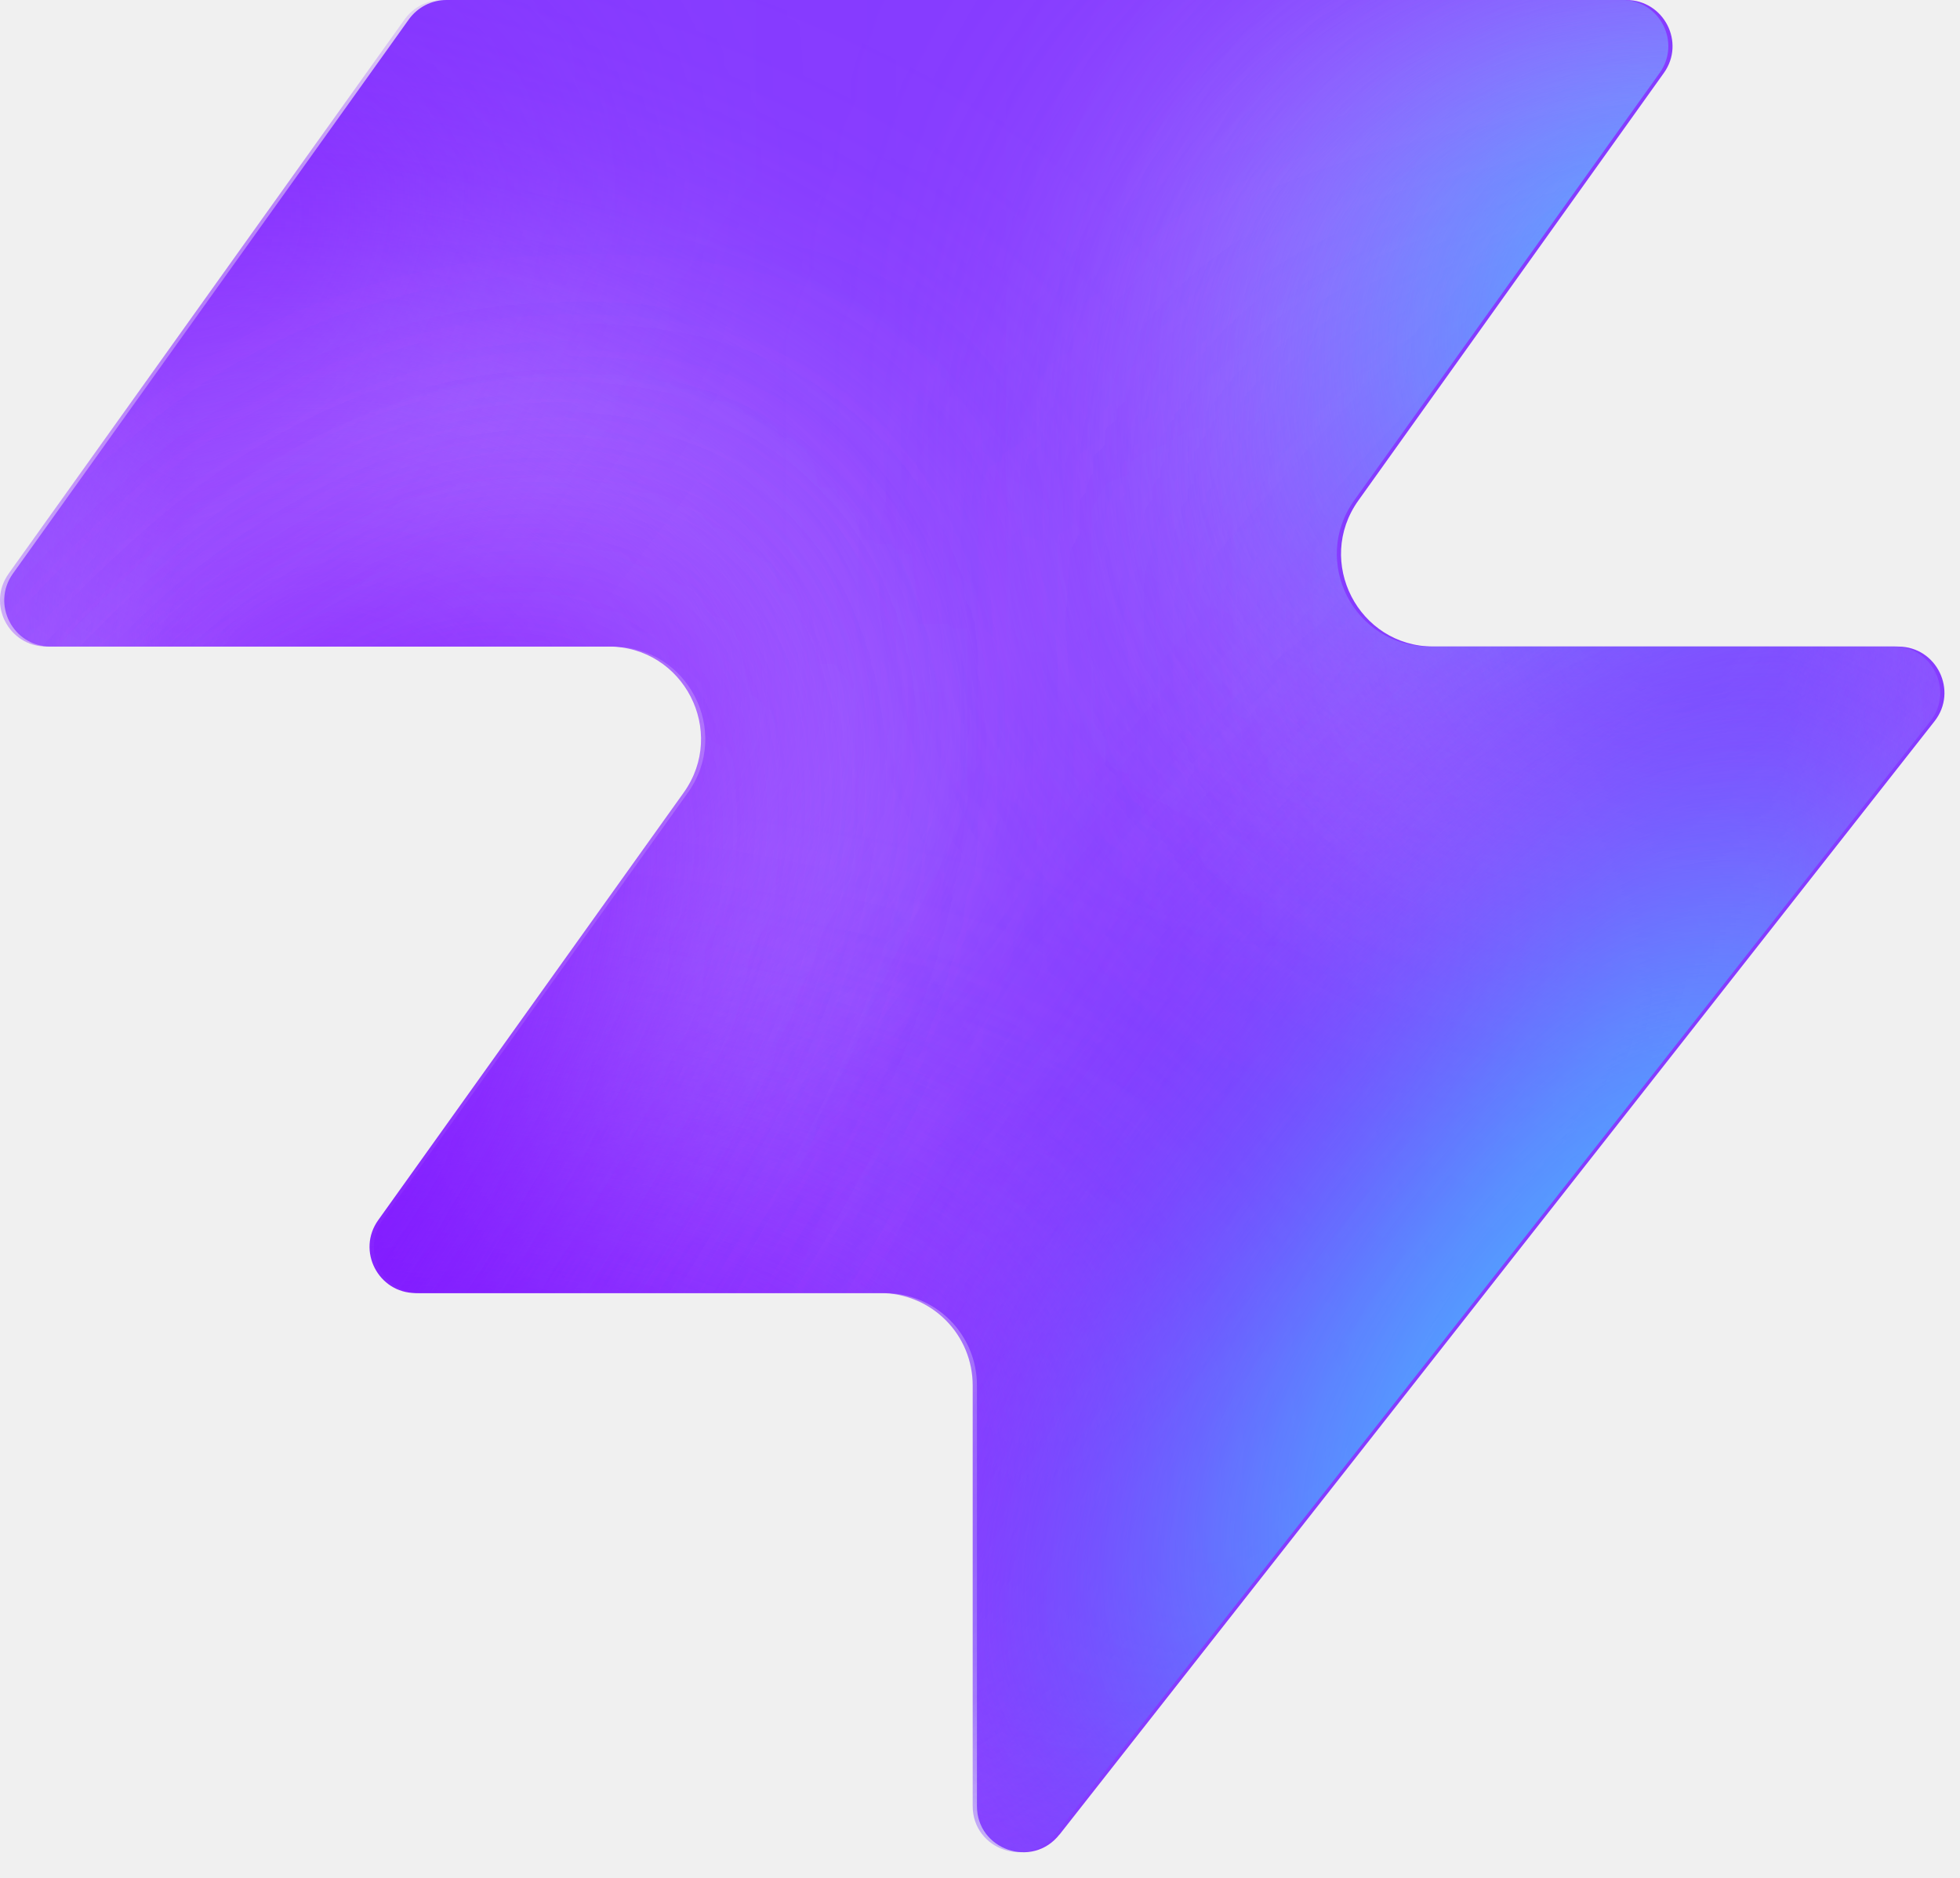
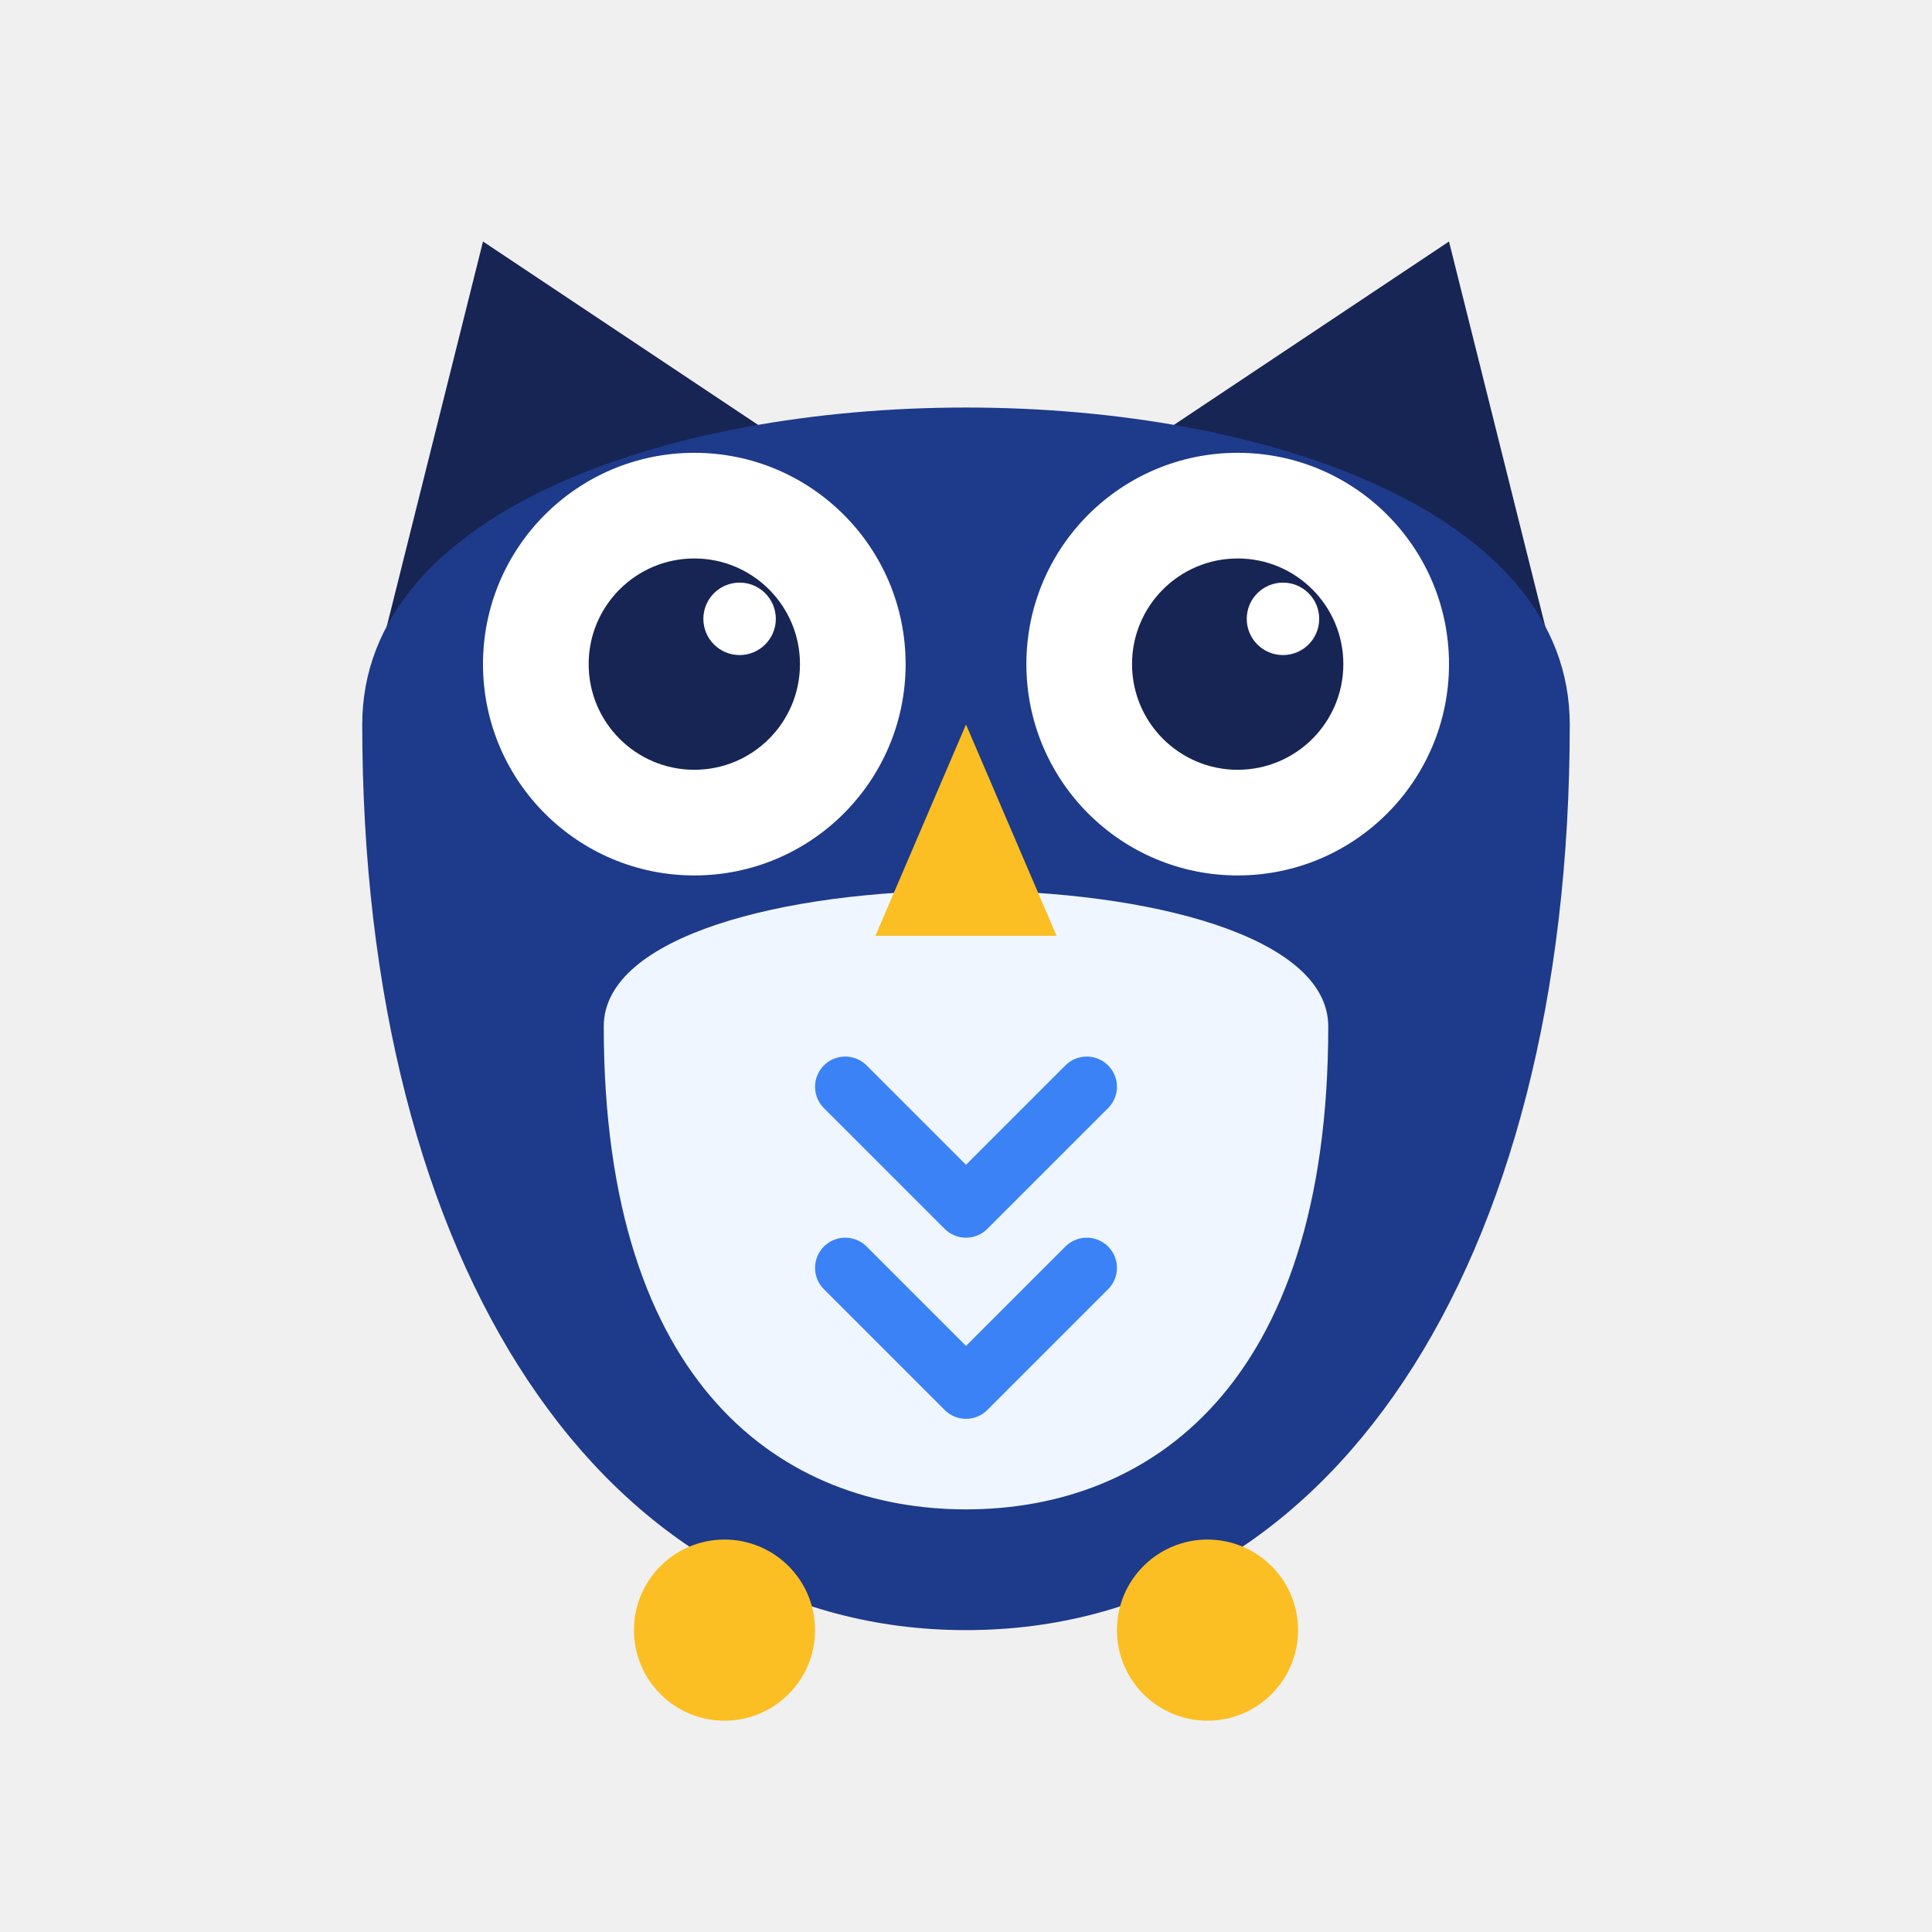
- <svg xmlns="http://www.w3.org/2000/svg" width="48" height="46" fill="none" viewBox="0 0 48 46">
-   <path fill="#863bff" d="M25.946 44.938c-.664.845-2.021.375-2.021-.698V33.937a2.26 2.26 0 0 0-2.262-2.262H10.287c-.92 0-1.456-1.04-.92-1.788l7.48-10.471c1.07-1.497 0-3.578-1.842-3.578H1.237c-.92 0-1.456-1.04-.92-1.788L10.013.474c.214-.297.556-.474.92-.474h28.894c.92 0 1.456 1.04.92 1.788l-7.48 10.471c-1.07 1.498 0 3.579 1.842 3.579h11.377c.943 0 1.473 1.088.89 1.83L25.947 44.94z" style="fill:#863bff;fill:color(display-p3 .525 .23 1);fill-opacity:1" />
-   <mask id="a" width="48" height="46" x="0" y="0" maskUnits="userSpaceOnUse" style="mask-type:alpha">
-     <path fill="#000" d="M25.842 44.938c-.664.844-2.021.375-2.021-.698V33.937a2.26 2.26 0 0 0-2.262-2.262H10.183c-.92 0-1.456-1.04-.92-1.788l7.48-10.471c1.07-1.498 0-3.579-1.842-3.579H1.133c-.92 0-1.456-1.04-.92-1.787L9.91.473c.214-.297.556-.474.92-.474h28.894c.92 0 1.456 1.04.92 1.788l-7.48 10.471c-1.07 1.498 0 3.578 1.842 3.578h11.377c.943 0 1.473 1.088.89 1.832L25.843 44.94z" style="fill:#000;fill-opacity:1" />
-   </mask>
-   <g mask="url(#a)">
-     <g filter="url(#b)">
-       <ellipse cx="5.508" cy="14.704" fill="#ede6ff" rx="5.508" ry="14.704" style="fill:#ede6ff;fill:color(display-p3 .927 .903 1);fill-opacity:1" transform="matrix(.00324 1 1 -.00324 -4.47 31.516)" />
-     </g>
-     <g filter="url(#c)">
-       <ellipse cx="10.399" cy="29.851" fill="#ede6ff" rx="10.399" ry="29.851" style="fill:#ede6ff;fill:color(display-p3 .927 .903 1);fill-opacity:1" transform="matrix(.00324 1 1 -.00324 -39.328 7.883)" />
-     </g>
-     <g filter="url(#d)">
-       <ellipse cx="5.508" cy="30.487" fill="#7e14ff" rx="5.508" ry="30.487" style="fill:#7e14ff;fill:color(display-p3 .492 .077 1);fill-opacity:1" transform="rotate(89.814 -25.913 -14.639)scale(1 -1)" />
-     </g>
-     <g filter="url(#e)">
-       <ellipse cx="5.508" cy="30.599" fill="#7e14ff" rx="5.508" ry="30.599" style="fill:#7e14ff;fill:color(display-p3 .492 .077 1);fill-opacity:1" transform="rotate(89.814 -32.644 -3.334)scale(1 -1)" />
-     </g>
-     <g filter="url(#f)">
-       <ellipse cx="5.508" cy="30.599" fill="#7e14ff" rx="5.508" ry="30.599" style="fill:#7e14ff;fill:color(display-p3 .492 .077 1);fill-opacity:1" transform="matrix(.00324 1 1 -.00324 -34.34 30.47)" />
-     </g>
-     <g filter="url(#g)">
-       <ellipse cx="14.072" cy="22.078" fill="#ede6ff" rx="14.072" ry="22.078" style="fill:#ede6ff;fill:color(display-p3 .927 .903 1);fill-opacity:1" transform="rotate(93.35 24.506 48.493)scale(-1 1)" />
-     </g>
-     <g filter="url(#h)">
-       <ellipse cx="3.47" cy="21.501" fill="#7e14ff" rx="3.47" ry="21.501" style="fill:#7e14ff;fill:color(display-p3 .492 .077 1);fill-opacity:1" transform="rotate(89.009 28.708 47.59)scale(-1 1)" />
-     </g>
-     <g filter="url(#i)">
-       <ellipse cx="3.47" cy="21.501" fill="#7e14ff" rx="3.47" ry="21.501" style="fill:#7e14ff;fill:color(display-p3 .492 .077 1);fill-opacity:1" transform="rotate(89.009 28.708 47.59)scale(-1 1)" />
-     </g>
-     <g filter="url(#j)">
-       <ellipse cx=".387" cy="8.972" fill="#7e14ff" rx="4.407" ry="29.108" style="fill:#7e14ff;fill:color(display-p3 .492 .077 1);fill-opacity:1" transform="rotate(39.51 .387 8.972)" />
-     </g>
-     <g filter="url(#k)">
-       <ellipse cx="47.523" cy="-6.092" fill="#7e14ff" rx="4.407" ry="29.108" style="fill:#7e14ff;fill:color(display-p3 .492 .077 1);fill-opacity:1" transform="rotate(37.892 47.523 -6.092)" />
-     </g>
-     <g filter="url(#l)">
-       <ellipse cx="41.412" cy="6.333" fill="#47bfff" rx="5.971" ry="9.665" style="fill:#47bfff;fill:color(display-p3 .28 .748 1);fill-opacity:1" transform="rotate(37.892 41.412 6.333)" />
-     </g>
-     <g filter="url(#m)">
-       <ellipse cx="-1.879" cy="38.332" fill="#7e14ff" rx="4.407" ry="29.108" style="fill:#7e14ff;fill:color(display-p3 .492 .077 1);fill-opacity:1" transform="rotate(37.892 -1.88 38.332)" />
-     </g>
-     <g filter="url(#n)">
-       <ellipse cx="-1.879" cy="38.332" fill="#7e14ff" rx="4.407" ry="29.108" style="fill:#7e14ff;fill:color(display-p3 .492 .077 1);fill-opacity:1" transform="rotate(37.892 -1.88 38.332)" />
-     </g>
-     <g filter="url(#o)">
-       <ellipse cx="35.651" cy="29.907" fill="#7e14ff" rx="4.407" ry="29.108" style="fill:#7e14ff;fill:color(display-p3 .492 .077 1);fill-opacity:1" transform="rotate(37.892 35.651 29.907)" />
-     </g>
-     <g filter="url(#p)">
-       <ellipse cx="38.418" cy="32.4" fill="#47bfff" rx="5.971" ry="15.297" style="fill:#47bfff;fill:color(display-p3 .28 .748 1);fill-opacity:1" transform="rotate(37.892 38.418 32.4)" />
-     </g>
-   </g>
-   <defs>
-     <filter id="b" width="60.045" height="41.654" x="-19.77" y="16.149" color-interpolation-filters="sRGB" filterUnits="userSpaceOnUse">
-       <feFlood flood-opacity="0" result="BackgroundImageFix" />
-       <feBlend in="SourceGraphic" in2="BackgroundImageFix" result="shape" />
-       <feGaussianBlur result="effect1_foregroundBlur_2002_17158" stdDeviation="7.659" />
-     </filter>
-     <filter id="c" width="90.34" height="51.437" x="-54.613" y="-7.533" color-interpolation-filters="sRGB" filterUnits="userSpaceOnUse">
-       <feFlood flood-opacity="0" result="BackgroundImageFix" />
-       <feBlend in="SourceGraphic" in2="BackgroundImageFix" result="shape" />
-       <feGaussianBlur result="effect1_foregroundBlur_2002_17158" stdDeviation="7.659" />
-     </filter>
-     <filter id="d" width="79.355" height="29.4" x="-49.64" y="2.03" color-interpolation-filters="sRGB" filterUnits="userSpaceOnUse">
-       <feFlood flood-opacity="0" result="BackgroundImageFix" />
-       <feBlend in="SourceGraphic" in2="BackgroundImageFix" result="shape" />
-       <feGaussianBlur result="effect1_foregroundBlur_2002_17158" stdDeviation="4.596" />
-     </filter>
-     <filter id="e" width="79.579" height="29.4" x="-45.045" y="20.029" color-interpolation-filters="sRGB" filterUnits="userSpaceOnUse">
-       <feFlood flood-opacity="0" result="BackgroundImageFix" />
-       <feBlend in="SourceGraphic" in2="BackgroundImageFix" result="shape" />
-       <feGaussianBlur result="effect1_foregroundBlur_2002_17158" stdDeviation="4.596" />
-     </filter>
-     <filter id="f" width="79.579" height="29.4" x="-43.513" y="21.178" color-interpolation-filters="sRGB" filterUnits="userSpaceOnUse">
-       <feFlood flood-opacity="0" result="BackgroundImageFix" />
-       <feBlend in="SourceGraphic" in2="BackgroundImageFix" result="shape" />
-       <feGaussianBlur result="effect1_foregroundBlur_2002_17158" stdDeviation="4.596" />
-     </filter>
-     <filter id="g" width="74.749" height="58.852" x="15.756" y="-17.901" color-interpolation-filters="sRGB" filterUnits="userSpaceOnUse">
-       <feFlood flood-opacity="0" result="BackgroundImageFix" />
-       <feBlend in="SourceGraphic" in2="BackgroundImageFix" result="shape" />
-       <feGaussianBlur result="effect1_foregroundBlur_2002_17158" stdDeviation="7.659" />
-     </filter>
-     <filter id="h" width="61.377" height="25.362" x="23.548" y="2.284" color-interpolation-filters="sRGB" filterUnits="userSpaceOnUse">
-       <feFlood flood-opacity="0" result="BackgroundImageFix" />
-       <feBlend in="SourceGraphic" in2="BackgroundImageFix" result="shape" />
-       <feGaussianBlur result="effect1_foregroundBlur_2002_17158" stdDeviation="4.596" />
-     </filter>
-     <filter id="i" width="61.377" height="25.362" x="23.548" y="2.284" color-interpolation-filters="sRGB" filterUnits="userSpaceOnUse">
-       <feFlood flood-opacity="0" result="BackgroundImageFix" />
-       <feBlend in="SourceGraphic" in2="BackgroundImageFix" result="shape" />
-       <feGaussianBlur result="effect1_foregroundBlur_2002_17158" stdDeviation="4.596" />
-     </filter>
-     <filter id="j" width="56.045" height="63.649" x="-27.636" y="-22.853" color-interpolation-filters="sRGB" filterUnits="userSpaceOnUse">
-       <feFlood flood-opacity="0" result="BackgroundImageFix" />
-       <feBlend in="SourceGraphic" in2="BackgroundImageFix" result="shape" />
-       <feGaussianBlur result="effect1_foregroundBlur_2002_17158" stdDeviation="4.596" />
-     </filter>
-     <filter id="k" width="54.814" height="64.646" x="20.116" y="-38.415" color-interpolation-filters="sRGB" filterUnits="userSpaceOnUse">
-       <feFlood flood-opacity="0" result="BackgroundImageFix" />
-       <feBlend in="SourceGraphic" in2="BackgroundImageFix" result="shape" />
-       <feGaussianBlur result="effect1_foregroundBlur_2002_17158" stdDeviation="4.596" />
-     </filter>
-     <filter id="l" width="33.541" height="35.313" x="24.641" y="-11.323" color-interpolation-filters="sRGB" filterUnits="userSpaceOnUse">
-       <feFlood flood-opacity="0" result="BackgroundImageFix" />
-       <feBlend in="SourceGraphic" in2="BackgroundImageFix" result="shape" />
-       <feGaussianBlur result="effect1_foregroundBlur_2002_17158" stdDeviation="4.596" />
-     </filter>
-     <filter id="m" width="54.814" height="64.646" x="-29.286" y="6.009" color-interpolation-filters="sRGB" filterUnits="userSpaceOnUse">
-       <feFlood flood-opacity="0" result="BackgroundImageFix" />
-       <feBlend in="SourceGraphic" in2="BackgroundImageFix" result="shape" />
-       <feGaussianBlur result="effect1_foregroundBlur_2002_17158" stdDeviation="4.596" />
-     </filter>
-     <filter id="n" width="54.814" height="64.646" x="-29.286" y="6.009" color-interpolation-filters="sRGB" filterUnits="userSpaceOnUse">
-       <feFlood flood-opacity="0" result="BackgroundImageFix" />
-       <feBlend in="SourceGraphic" in2="BackgroundImageFix" result="shape" />
-       <feGaussianBlur result="effect1_foregroundBlur_2002_17158" stdDeviation="4.596" />
-     </filter>
-     <filter id="o" width="54.814" height="64.646" x="8.244" y="-2.416" color-interpolation-filters="sRGB" filterUnits="userSpaceOnUse">
-       <feFlood flood-opacity="0" result="BackgroundImageFix" />
-       <feBlend in="SourceGraphic" in2="BackgroundImageFix" result="shape" />
-       <feGaussianBlur result="effect1_foregroundBlur_2002_17158" stdDeviation="4.596" />
-     </filter>
-     <filter id="p" width="39.409" height="43.623" x="18.713" y="10.588" color-interpolation-filters="sRGB" filterUnits="userSpaceOnUse">
-       <feFlood flood-opacity="0" result="BackgroundImageFix" />
-       <feBlend in="SourceGraphic" in2="BackgroundImageFix" result="shape" />
-       <feGaussianBlur result="effect1_foregroundBlur_2002_17158" stdDeviation="4.596" />
-     </filter>
-   </defs>
+ <svg xmlns="http://www.w3.org/2000/svg" viewBox="0 0 64 64" width="64" height="64" fill="none">
+   <polygon points="12,24 16,8 28,16" fill="#172554" />
+   <polygon points="52,24 48,8 36,16" fill="#172554" />
+   <path d="M12 24 C12 10, 52 10, 52 24 C52 42, 44 54, 32 54 C20 54, 12 42, 12 24 Z" fill="#1e3a8a" />
+   <path d="M20 34 C20 28, 44 28, 44 34 C44 46, 38 50, 32 50 C26 50, 20 46, 20 34 Z" fill="#eff6ff" />
+   <path d="M28 36 L32 40 L36 36 M28 42 L32 46 L36 42" stroke="#3b82f6" stroke-width="2" stroke-linecap="round" stroke-linejoin="round" />
+   <circle cx="23" cy="22" r="7" fill="#ffffff" />
+   <circle cx="41" cy="22" r="7" fill="#ffffff" />
+   <circle cx="23" cy="22" r="3.5" fill="#172554" />
+   <circle cx="41" cy="22" r="3.5" fill="#172554" />
+   <circle cx="24.5" cy="20.5" r="1.2" fill="#ffffff" />
+   <circle cx="42.5" cy="20.5" r="1.2" fill="#ffffff" />
+   <polygon points="32,24 29,31 35,31" fill="#fbbf24" />
+   <circle cx="24" cy="54" r="3" fill="#fbbf24" />
+   <circle cx="40" cy="54" r="3" fill="#fbbf24" />
</svg>
